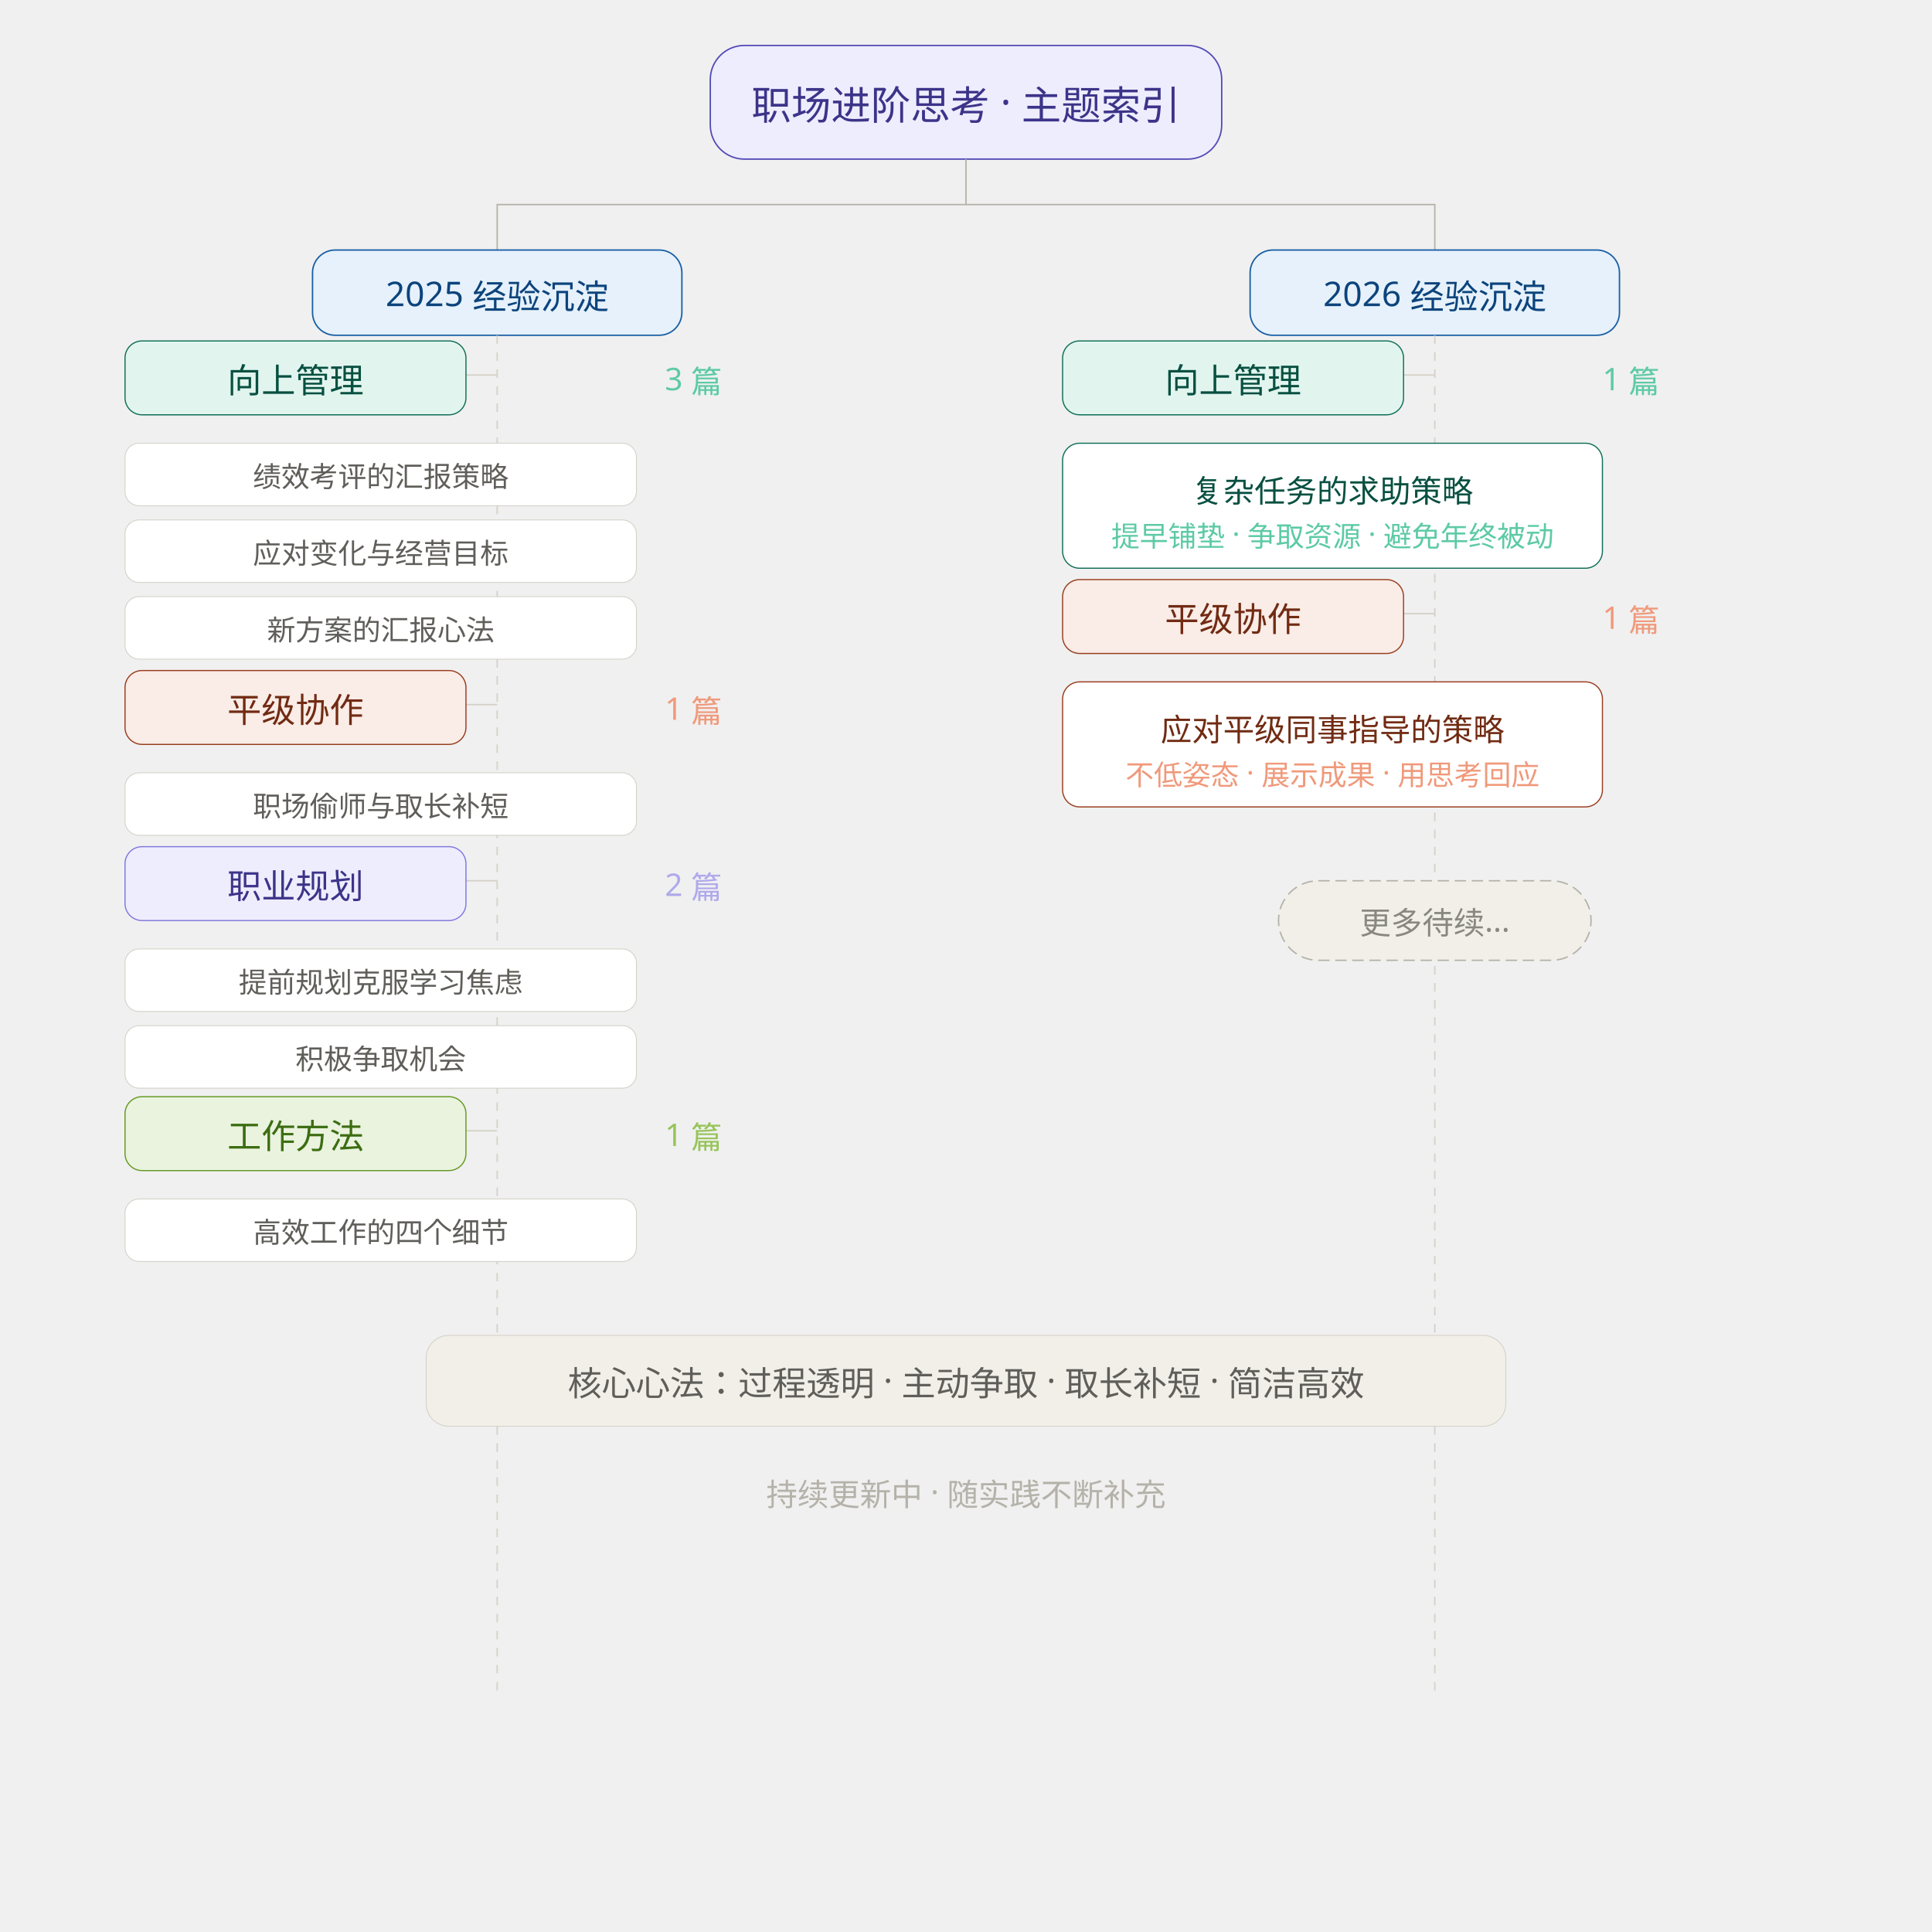
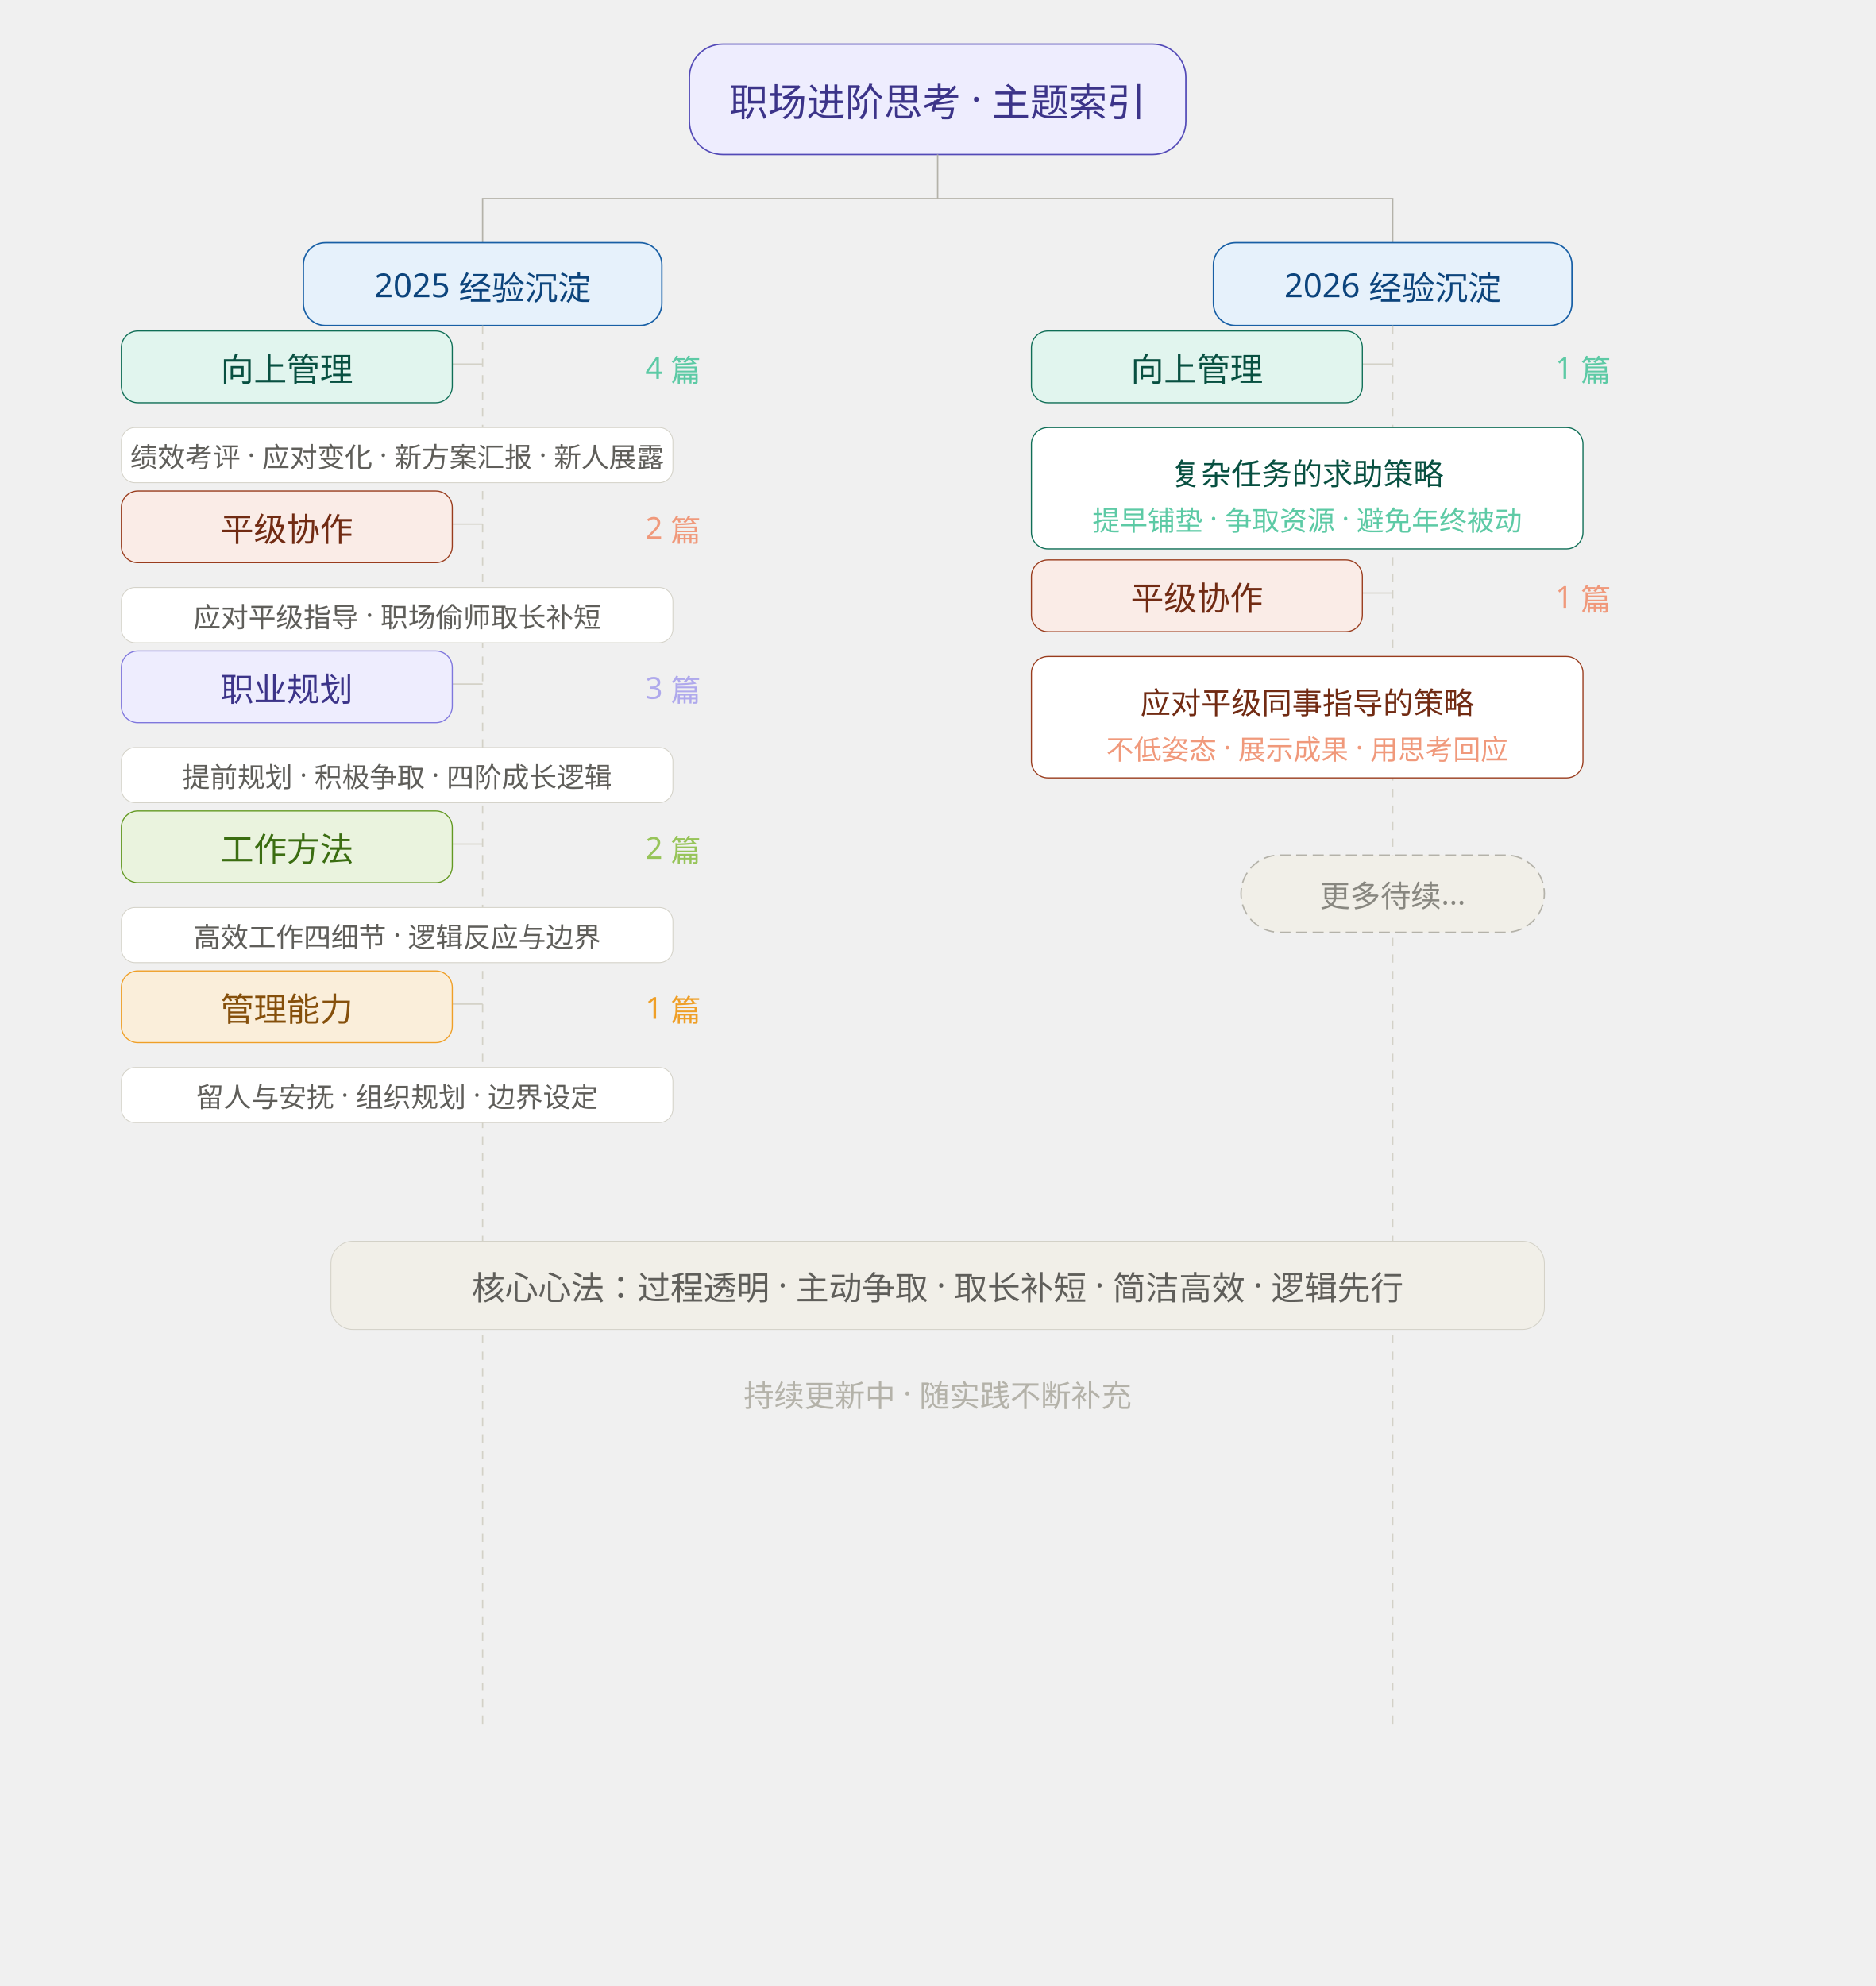
- <svg xmlns="http://www.w3.org/2000/svg" viewBox="0 0 680 680" width="100%">
+ <svg xmlns="http://www.w3.org/2000/svg" viewBox="0 0 680 720" width="100%">
  <defs>
    <marker id="arrow" viewBox="0 0 10 10" refX="8" refY="5" markerWidth="6" markerHeight="6" orient="auto-start-reverse">
      <path d="M2 1L8 5L2 9" fill="none" stroke="context-stroke" stroke-width="1.5" stroke-linecap="round" stroke-linejoin="round" />
    </marker>
  </defs>
  <rect x="250" y="16" width="180" height="40" rx="12" fill="#EEEDFE" stroke="#534AB7" stroke-width="0.5" />
  <text x="340" y="36" text-anchor="middle" dominant-baseline="central" font-family="sans-serif" font-size="14" font-weight="500" fill="#3C3489">职场进阶思考 · 主题索引</text>
  <line x1="340" y1="56" x2="340" y2="72" stroke="#B4B2A9" stroke-width="0.5" />
  <polyline points="340,72 175,72 175,88" fill="none" stroke="#B4B2A9" stroke-width="0.5" />
  <polyline points="340,72 505,72 505,88" fill="none" stroke="#B4B2A9" stroke-width="0.5" />
  <rect x="110" y="88" width="130" height="30" rx="8" fill="#E6F1FB" stroke="#185FA5" stroke-width="0.5" />
  <text x="175" y="103" text-anchor="middle" dominant-baseline="central" font-family="sans-serif" font-size="12" font-weight="500" fill="#0C447C">2025 经验沉淀</text>
  <rect x="440" y="88" width="130" height="30" rx="8" fill="#E6F1FB" stroke="#185FA5" stroke-width="0.5" />
  <text x="505" y="103" text-anchor="middle" dominant-baseline="central" font-family="sans-serif" font-size="12" font-weight="500" fill="#0C447C">2026 经验沉淀</text>
-   <line x1="175" y1="118" x2="175" y2="598" stroke="#D3D1C7" stroke-width="0.5" stroke-dasharray="3,3" />
-   <line x1="505" y1="118" x2="505" y2="598" stroke="#D3D1C7" stroke-width="0.5" stroke-dasharray="3,3" />
+   <line x1="175" y1="118" x2="175" y2="628" stroke="#D3D1C7" stroke-width="0.5" stroke-dasharray="3,3" />
+   <line x1="505" y1="118" x2="505" y2="628" stroke="#D3D1C7" stroke-width="0.5" stroke-dasharray="3,3" />
  <line x1="175" y1="132" x2="44" y2="132" stroke="#D3D1C7" stroke-width="0.5" />
  <rect x="44" y="120" width="120" height="26" rx="6" fill="#E1F5EE" stroke="#0F6E56" stroke-width="0.4" />
  <text x="104" y="133" text-anchor="middle" dominant-baseline="central" font-family="sans-serif" font-size="12" font-weight="500" fill="#085041">向上管理</text>
-   <text x="234" y="133" dominant-baseline="central" font-family="sans-serif" font-size="11" fill="#5DCAA5">3 篇</text>
-   <rect x="44" y="156" width="180" height="22" rx="5" fill="#FFFFFF" stroke="#D3D1C7" stroke-width="0.3" />
-   <text x="134" y="167" text-anchor="middle" dominant-baseline="central" font-family="sans-serif" font-size="10" fill="#5F5E5A">绩效考评的汇报策略</text>
-   <rect x="44" y="183" width="180" height="22" rx="5" fill="#FFFFFF" stroke="#D3D1C7" stroke-width="0.3" />
-   <text x="134" y="194" text-anchor="middle" dominant-baseline="central" font-family="sans-serif" font-size="10" fill="#5F5E5A">应对变化与经营目标</text>
-   <rect x="44" y="210" width="180" height="22" rx="5" fill="#FFFFFF" stroke="#D3D1C7" stroke-width="0.3" />
-   <text x="134" y="221" text-anchor="middle" dominant-baseline="central" font-family="sans-serif" font-size="10" fill="#5F5E5A">新方案的汇报心法</text>
+   <text x="234" y="133" dominant-baseline="central" font-family="sans-serif" font-size="11" fill="#5DCAA5">4 篇</text>
+   <rect x="44" y="155" width="200" height="20" rx="5" fill="#FFFFFF" stroke="#D3D1C7" stroke-width="0.3" />
+   <text x="144" y="165" text-anchor="middle" dominant-baseline="central" font-family="sans-serif" font-size="10" fill="#5F5E5A">绩效考评 · 应对变化 · 新方案汇报 · 新人展露</text>
+   <line x1="175" y1="190" x2="44" y2="190" stroke="#D3D1C7" stroke-width="0.5" />
+   <rect x="44" y="178" width="120" height="26" rx="6" fill="#FAECE7" stroke="#993C1D" stroke-width="0.4" />
+   <text x="104" y="191" text-anchor="middle" dominant-baseline="central" font-family="sans-serif" font-size="12" font-weight="500" fill="#712B13">平级协作</text>
+   <text x="234" y="191" dominant-baseline="central" font-family="sans-serif" font-size="11" fill="#F0997B">2 篇</text>
+   <rect x="44" y="213" width="200" height="20" rx="5" fill="#FFFFFF" stroke="#D3D1C7" stroke-width="0.3" />
+   <text x="144" y="223" text-anchor="middle" dominant-baseline="central" font-family="sans-serif" font-size="10" fill="#5F5E5A">应对平级指导 · 职场偷师取长补短</text>
  <line x1="175" y1="248" x2="44" y2="248" stroke="#D3D1C7" stroke-width="0.5" />
-   <rect x="44" y="236" width="120" height="26" rx="6" fill="#FAECE7" stroke="#993C1D" stroke-width="0.4" />
-   <text x="104" y="249" text-anchor="middle" dominant-baseline="central" font-family="sans-serif" font-size="12" font-weight="500" fill="#712B13">平级协作</text>
-   <text x="234" y="249" dominant-baseline="central" font-family="sans-serif" font-size="11" fill="#F0997B">1 篇</text>
-   <rect x="44" y="272" width="180" height="22" rx="5" fill="#FFFFFF" stroke="#D3D1C7" stroke-width="0.3" />
-   <text x="134" y="283" text-anchor="middle" dominant-baseline="central" font-family="sans-serif" font-size="10" fill="#5F5E5A">职场偷师与取长补短</text>
-   <line x1="175" y1="310" x2="44" y2="310" stroke="#D3D1C7" stroke-width="0.5" />
-   <rect x="44" y="298" width="120" height="26" rx="6" fill="#EEEDFE" stroke="#7F77DD" stroke-width="0.4" />
-   <text x="104" y="311" text-anchor="middle" dominant-baseline="central" font-family="sans-serif" font-size="12" font-weight="500" fill="#3C3489">职业规划</text>
-   <text x="234" y="311" dominant-baseline="central" font-family="sans-serif" font-size="11" fill="#AFA9EC">2 篇</text>
-   <rect x="44" y="334" width="180" height="22" rx="5" fill="#FFFFFF" stroke="#D3D1C7" stroke-width="0.3" />
-   <text x="134" y="345" text-anchor="middle" dominant-baseline="central" font-family="sans-serif" font-size="10" fill="#5F5E5A">提前规划克服学习焦虑</text>
-   <rect x="44" y="361" width="180" height="22" rx="5" fill="#FFFFFF" stroke="#D3D1C7" stroke-width="0.3" />
-   <text x="134" y="372" text-anchor="middle" dominant-baseline="central" font-family="sans-serif" font-size="10" fill="#5F5E5A">积极争取机会</text>
-   <line x1="175" y1="398" x2="44" y2="398" stroke="#D3D1C7" stroke-width="0.5" />
-   <rect x="44" y="386" width="120" height="26" rx="6" fill="#EAF3DE" stroke="#639922" stroke-width="0.4" />
-   <text x="104" y="399" text-anchor="middle" dominant-baseline="central" font-family="sans-serif" font-size="12" font-weight="500" fill="#3B6D11">工作方法</text>
-   <text x="234" y="399" dominant-baseline="central" font-family="sans-serif" font-size="11" fill="#97C459">1 篇</text>
-   <rect x="44" y="422" width="180" height="22" rx="5" fill="#FFFFFF" stroke="#D3D1C7" stroke-width="0.3" />
-   <text x="134" y="433" text-anchor="middle" dominant-baseline="central" font-family="sans-serif" font-size="10" fill="#5F5E5A">高效工作的四个细节</text>
+   <rect x="44" y="236" width="120" height="26" rx="6" fill="#EEEDFE" stroke="#7F77DD" stroke-width="0.4" />
+   <text x="104" y="249" text-anchor="middle" dominant-baseline="central" font-family="sans-serif" font-size="12" font-weight="500" fill="#3C3489">职业规划</text>
+   <text x="234" y="249" dominant-baseline="central" font-family="sans-serif" font-size="11" fill="#AFA9EC">3 篇</text>
+   <rect x="44" y="271" width="200" height="20" rx="5" fill="#FFFFFF" stroke="#D3D1C7" stroke-width="0.3" />
+   <text x="144" y="281" text-anchor="middle" dominant-baseline="central" font-family="sans-serif" font-size="10" fill="#5F5E5A">提前规划 · 积极争取 · 四阶成长逻辑</text>
+   <line x1="175" y1="306" x2="44" y2="306" stroke="#D3D1C7" stroke-width="0.5" />
+   <rect x="44" y="294" width="120" height="26" rx="6" fill="#EAF3DE" stroke="#639922" stroke-width="0.4" />
+   <text x="104" y="307" text-anchor="middle" dominant-baseline="central" font-family="sans-serif" font-size="12" font-weight="500" fill="#3B6D11">工作方法</text>
+   <text x="234" y="307" dominant-baseline="central" font-family="sans-serif" font-size="11" fill="#97C459">2 篇</text>
+   <rect x="44" y="329" width="200" height="20" rx="5" fill="#FFFFFF" stroke="#D3D1C7" stroke-width="0.3" />
+   <text x="144" y="339" text-anchor="middle" dominant-baseline="central" font-family="sans-serif" font-size="10" fill="#5F5E5A">高效工作四细节 · 逻辑反应与边界</text>
+   <line x1="175" y1="364" x2="44" y2="364" stroke="#D3D1C7" stroke-width="0.5" />
+   <rect x="44" y="352" width="120" height="26" rx="6" fill="#FAEEDA" stroke="#EF9F27" stroke-width="0.4" />
+   <text x="104" y="365" text-anchor="middle" dominant-baseline="central" font-family="sans-serif" font-size="12" font-weight="500" fill="#854F0B">管理能力</text>
+   <text x="234" y="365" dominant-baseline="central" font-family="sans-serif" font-size="11" fill="#EF9F27">1 篇</text>
+   <rect x="44" y="387" width="200" height="20" rx="5" fill="#FFFFFF" stroke="#D3D1C7" stroke-width="0.3" />
+   <text x="144" y="397" text-anchor="middle" dominant-baseline="central" font-family="sans-serif" font-size="10" fill="#5F5E5A">留人与安抚 · 组织规划 · 边界设定</text>
  <line x1="505" y1="132" x2="374" y2="132" stroke="#D3D1C7" stroke-width="0.5" />
  <rect x="374" y="120" width="120" height="26" rx="6" fill="#E1F5EE" stroke="#0F6E56" stroke-width="0.4" />
  <text x="434" y="133" text-anchor="middle" dominant-baseline="central" font-family="sans-serif" font-size="12" font-weight="500" fill="#085041">向上管理</text>
  <text x="564" y="133" dominant-baseline="central" font-family="sans-serif" font-size="11" fill="#5DCAA5">1 篇</text>
-   <rect x="374" y="156" width="190" height="44" rx="6" fill="#FFFFFF" stroke="#0F6E56" stroke-width="0.4" />
-   <text x="469" y="172" text-anchor="middle" dominant-baseline="central" font-family="sans-serif" font-size="11" font-weight="500" fill="#085041">复杂任务的求助策略</text>
-   <text x="469" y="188" text-anchor="middle" dominant-baseline="central" font-family="sans-serif" font-size="10" fill="#5DCAA5">提早铺垫 · 争取资源 · 避免年终被动</text>
-   <line x1="505" y1="216" x2="374" y2="216" stroke="#D3D1C7" stroke-width="0.5" />
-   <rect x="374" y="204" width="120" height="26" rx="6" fill="#FAECE7" stroke="#993C1D" stroke-width="0.4" />
-   <text x="434" y="217" text-anchor="middle" dominant-baseline="central" font-family="sans-serif" font-size="12" font-weight="500" fill="#712B13">平级协作</text>
-   <text x="564" y="217" dominant-baseline="central" font-family="sans-serif" font-size="11" fill="#F0997B">1 篇</text>
-   <rect x="374" y="240" width="190" height="44" rx="6" fill="#FFFFFF" stroke="#993C1D" stroke-width="0.4" />
-   <text x="469" y="256" text-anchor="middle" dominant-baseline="central" font-family="sans-serif" font-size="11" font-weight="500" fill="#712B13">应对平级同事指导的策略</text>
-   <text x="469" y="272" text-anchor="middle" dominant-baseline="central" font-family="sans-serif" font-size="10" fill="#F0997B">不低姿态 · 展示成果 · 用思考回应</text>
+   <rect x="374" y="155" width="200" height="44" rx="6" fill="#FFFFFF" stroke="#0F6E56" stroke-width="0.4" />
+   <text x="474" y="171" text-anchor="middle" dominant-baseline="central" font-family="sans-serif" font-size="11" font-weight="500" fill="#085041">复杂任务的求助策略</text>
+   <text x="474" y="188" text-anchor="middle" dominant-baseline="central" font-family="sans-serif" font-size="10" fill="#5DCAA5">提早铺垫 · 争取资源 · 避免年终被动</text>
+   <line x1="505" y1="215" x2="374" y2="215" stroke="#D3D1C7" stroke-width="0.5" />
+   <rect x="374" y="203" width="120" height="26" rx="6" fill="#FAECE7" stroke="#993C1D" stroke-width="0.4" />
+   <text x="434" y="216" text-anchor="middle" dominant-baseline="central" font-family="sans-serif" font-size="12" font-weight="500" fill="#712B13">平级协作</text>
+   <text x="564" y="216" dominant-baseline="central" font-family="sans-serif" font-size="11" fill="#F0997B">1 篇</text>
+   <rect x="374" y="238" width="200" height="44" rx="6" fill="#FFFFFF" stroke="#993C1D" stroke-width="0.4" />
+   <text x="474" y="254" text-anchor="middle" dominant-baseline="central" font-family="sans-serif" font-size="11" font-weight="500" fill="#712B13">应对平级同事指导的策略</text>
+   <text x="474" y="271" text-anchor="middle" dominant-baseline="central" font-family="sans-serif" font-size="10" fill="#F0997B">不低姿态 · 展示成果 · 用思考回应</text>
  <rect x="450" y="310" width="110" height="28" rx="14" fill="#F1EFE8" stroke="#B4B2A9" stroke-width="0.5" stroke-dasharray="4,2" />
  <text x="505" y="324" text-anchor="middle" dominant-baseline="central" font-family="sans-serif" font-size="11" font-weight="500" fill="#888780">更多待续...</text>
-   <rect x="150" y="470" width="380" height="32" rx="8" fill="#F1EFE8" stroke="#D3D1C7" stroke-width="0.3" />
-   <text x="340" y="486" text-anchor="middle" dominant-baseline="central" font-family="sans-serif" font-size="12" font-weight="500" fill="#5F5E5A">核心心法：过程透明 · 主动争取 · 取长补短 · 简洁高效</text>
-   <text x="340" y="530" text-anchor="middle" font-family="sans-serif" font-size="11" fill="#B4B2A9">持续更新中 · 随实践不断补充</text>
+   <rect x="120" y="450" width="440" height="32" rx="8" fill="#F1EFE8" stroke="#D3D1C7" stroke-width="0.3" />
+   <text x="340" y="466" text-anchor="middle" dominant-baseline="central" font-family="sans-serif" font-size="12" font-weight="500" fill="#5F5E5A">核心心法：过程透明 · 主动争取 · 取长补短 · 简洁高效 · 逻辑先行</text>
+   <text x="340" y="510" text-anchor="middle" font-family="sans-serif" font-size="11" fill="#B4B2A9">持续更新中 · 随实践不断补充</text>
</svg>
